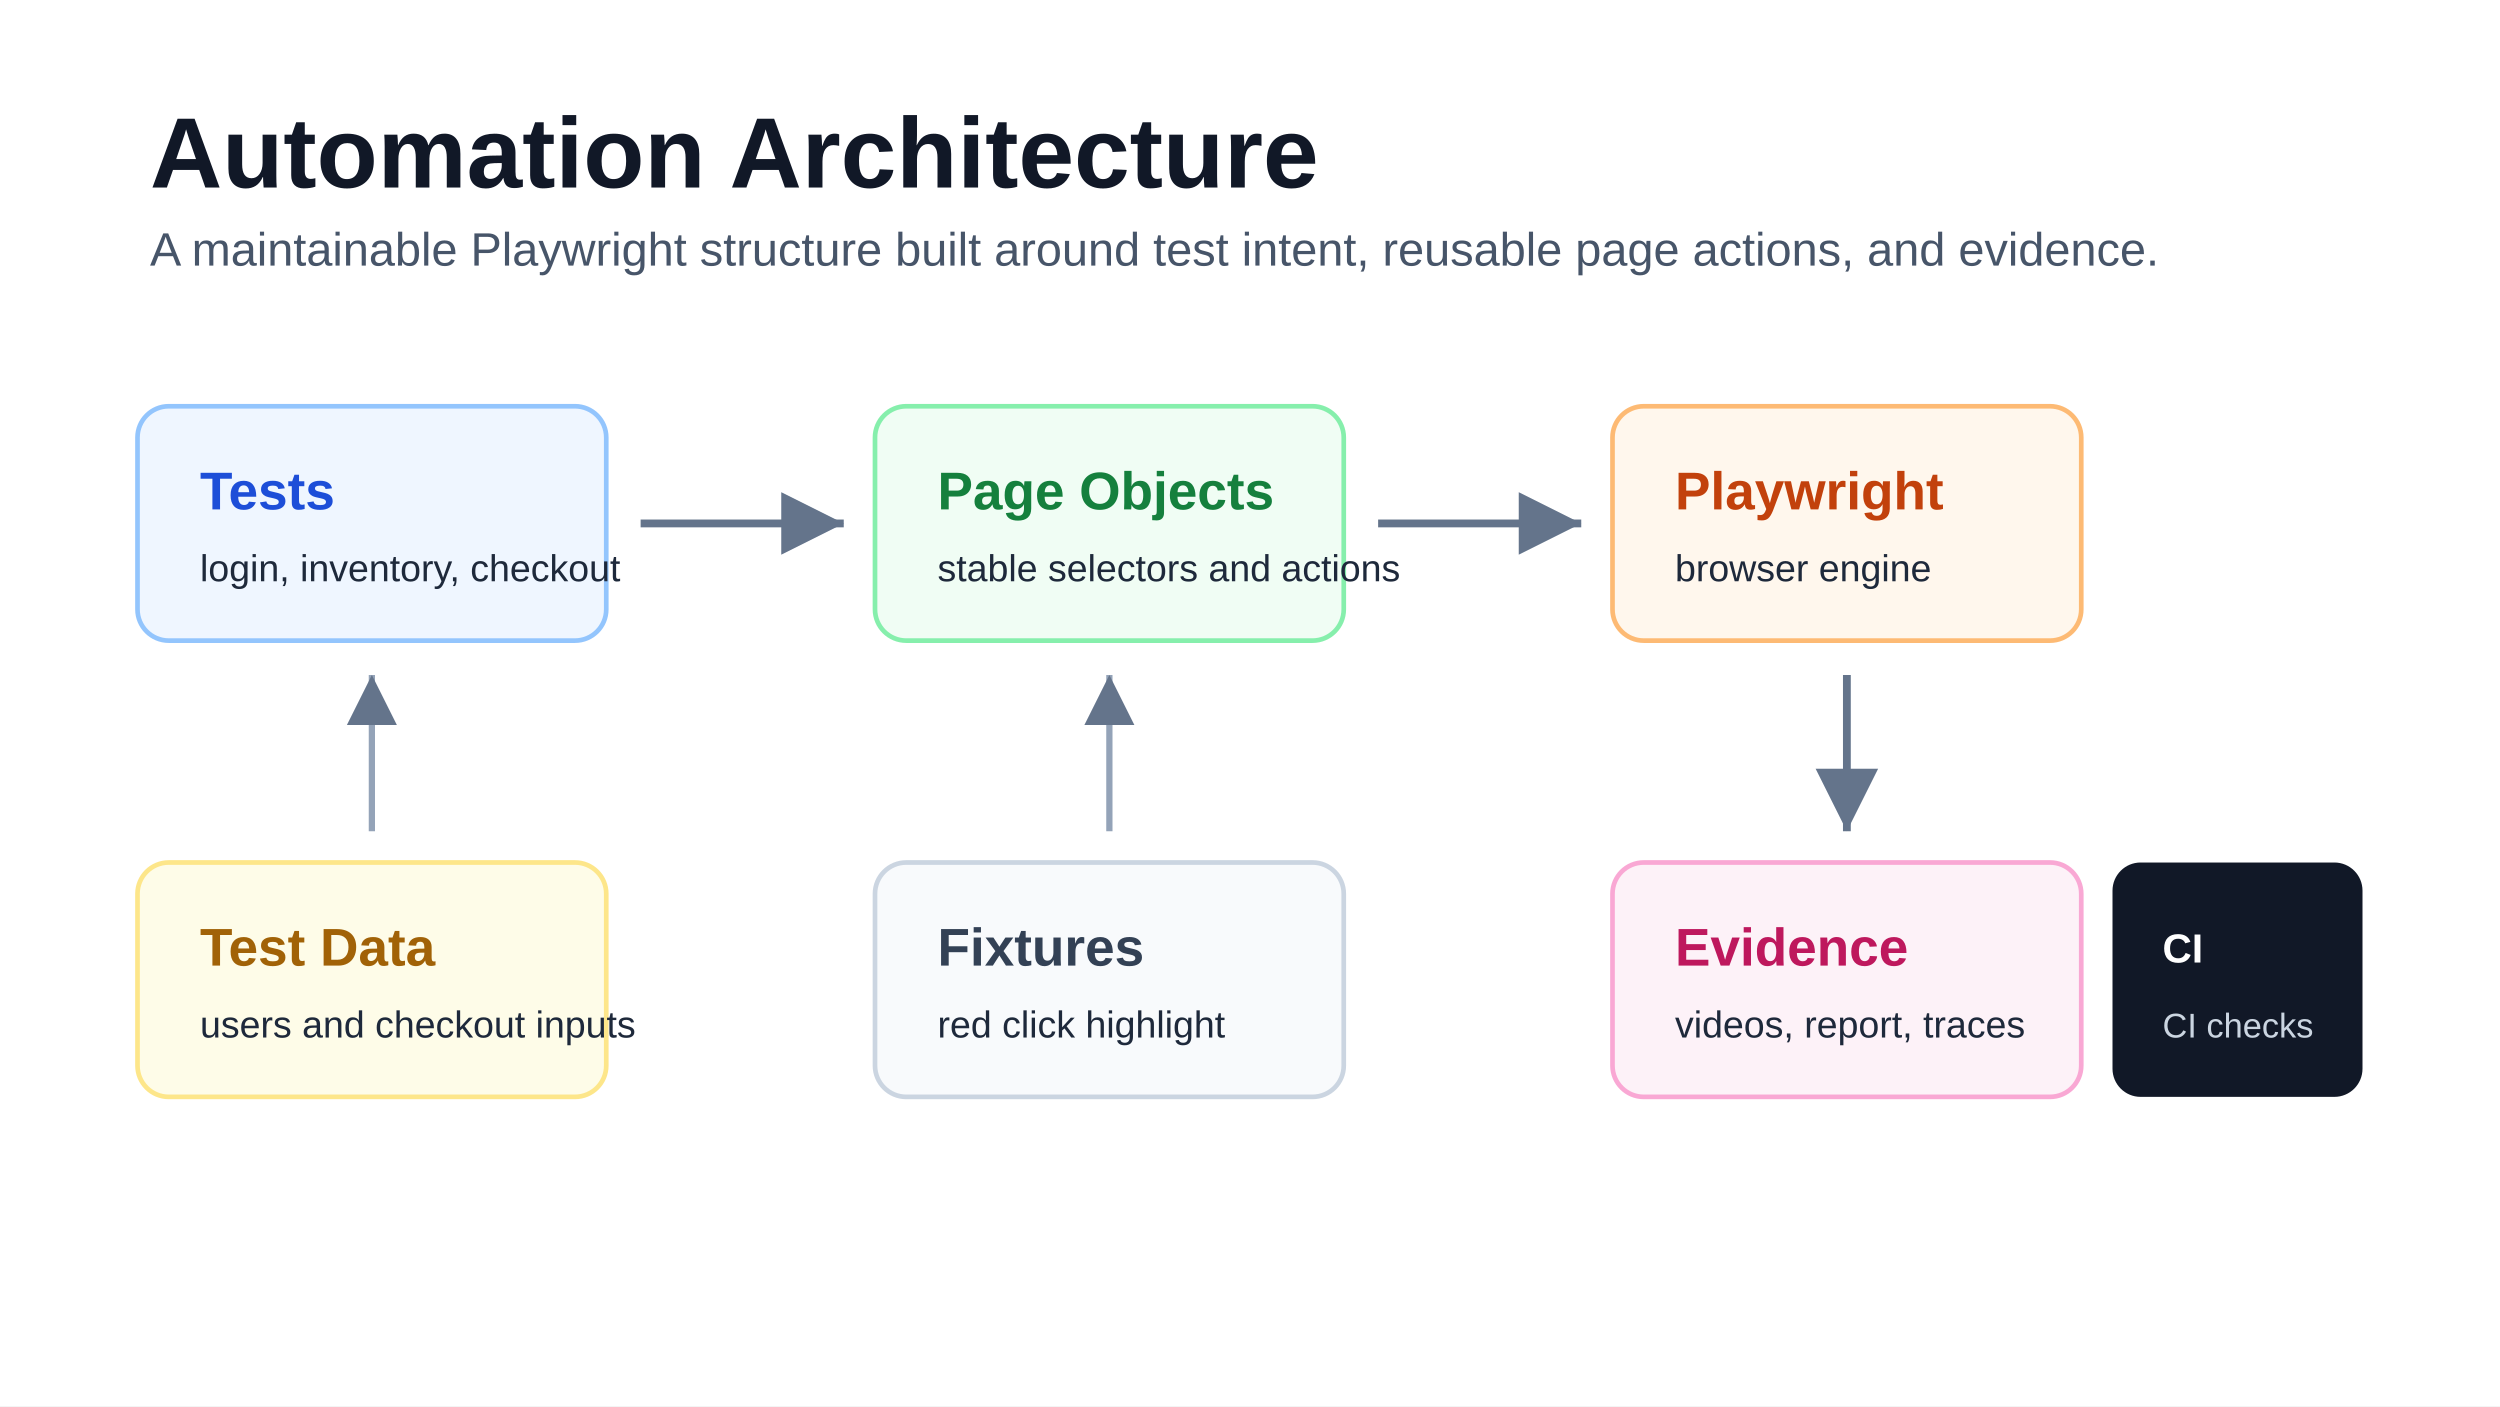
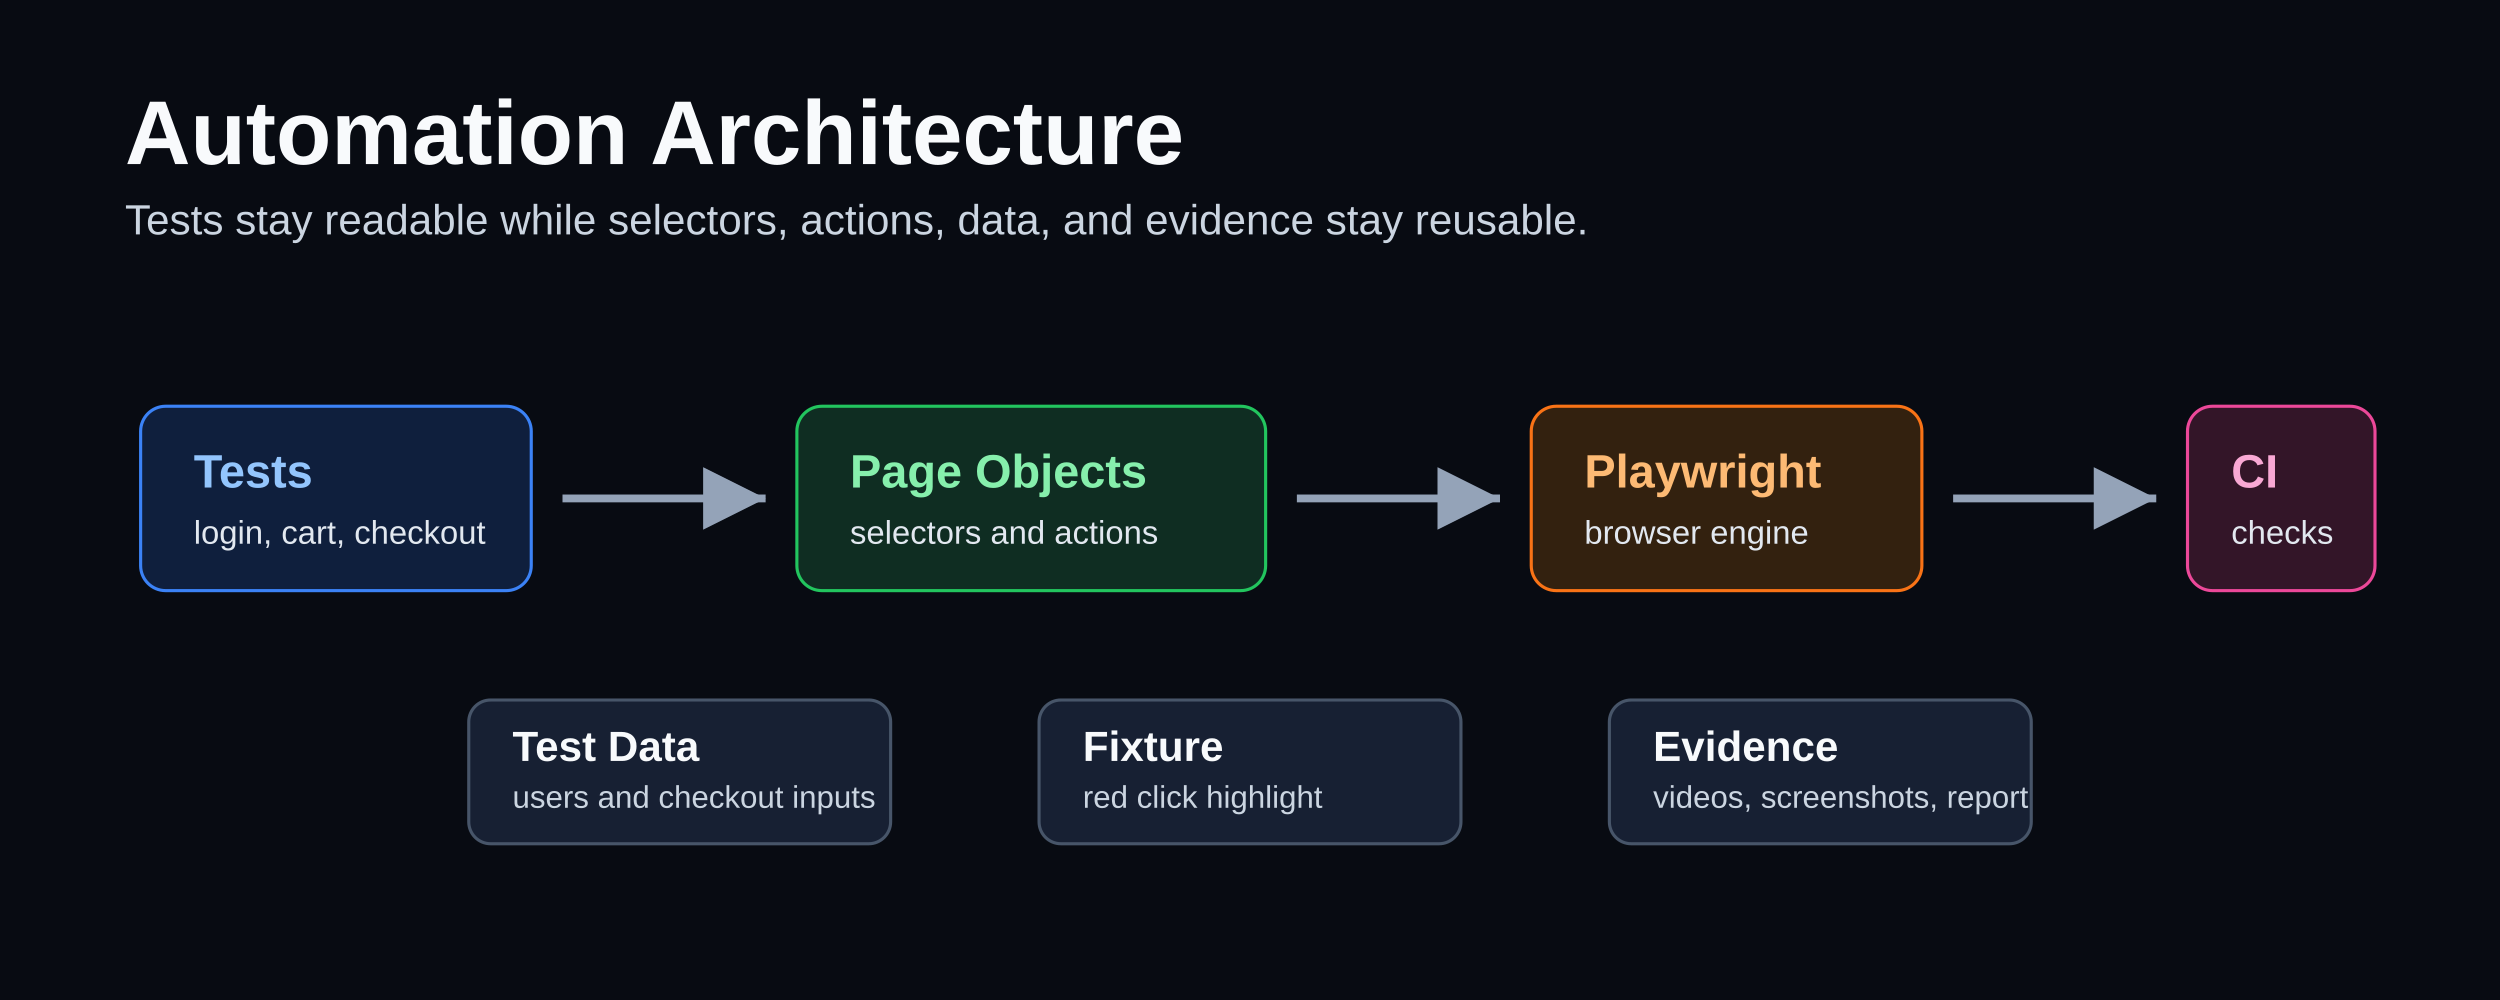
- <svg xmlns="http://www.w3.org/2000/svg" width="1600" height="900" viewBox="0 0 1600 900">
-   <rect width="1600" height="900" fill="#ffffff" />
-   <text x="96" y="120" font-family="Segoe UI, Arial, sans-serif" font-size="64" font-weight="800" fill="#111827">
+ <svg xmlns="http://www.w3.org/2000/svg" width="1600" height="640" viewBox="0 0 1600 640">
+   <rect width="1600" height="640" fill="#080b12" />
+   <text x="80" y="105" font-family="Segoe UI, Arial, sans-serif" font-size="58" font-weight="800" fill="#f8fafc">
    Automation Architecture
  </text>
-   <text x="96" y="170" font-family="Segoe UI, Arial, sans-serif" font-size="30" fill="#475569">
-     A maintainable Playwright structure built around test intent, reusable page actions, and evidence.
+   <text x="80" y="150" font-family="Segoe UI, Arial, sans-serif" font-size="27" fill="#cbd5e1">
+     Tests stay readable while selectors, actions, data, and evidence stay reusable.
  </text>
  <defs>
    <marker id="arrow" markerWidth="12" markerHeight="12" refX="10" refY="6" orient="auto">
-       <path d="M2,2 L10,6 L2,10 Z" fill="#64748b" />
+       <path d="M2,2 L10,6 L2,10 Z" fill="#94a3b8" />
    </marker>
  </defs>
-   <g transform="translate(88 260)">
-     <rect width="300" height="150" rx="20" fill="#eff6ff" stroke="#93c5fd" stroke-width="3" />
-     <text x="40" y="66" font-family="Segoe UI, Arial, sans-serif" font-size="34" font-weight="800" fill="#1d4ed8">Tests</text>
-     <text x="40" y="112" font-family="Segoe UI, Arial, sans-serif" font-size="24" fill="#1e293b">login, inventory, checkout</text>
+   <g transform="translate(90 260)">
+     <rect width="250" height="118" rx="16" fill="#0f1f3d" stroke="#3b82f6" stroke-width="2" />
+     <text x="34" y="52" font-family="Segoe UI, Arial, sans-serif" font-size="30" font-weight="800" fill="#93c5fd">Tests</text>
+     <text x="34" y="88" font-family="Segoe UI, Arial, sans-serif" font-size="21" fill="#e2e8f0">login, cart, checkout</text>
  </g>
-   <line x1="410" y1="335" x2="540" y2="335" stroke="#64748b" stroke-width="5" marker-end="url(#arrow)" />
-   <g transform="translate(560 260)">
-     <rect width="300" height="150" rx="20" fill="#f0fdf4" stroke="#86efac" stroke-width="3" />
-     <text x="40" y="66" font-family="Segoe UI, Arial, sans-serif" font-size="34" font-weight="800" fill="#15803d">Page Objects</text>
-     <text x="40" y="112" font-family="Segoe UI, Arial, sans-serif" font-size="24" fill="#1e293b">stable selectors and actions</text>
+   <line x1="360" y1="319" x2="490" y2="319" stroke="#94a3b8" stroke-width="5" marker-end="url(#arrow)" />
+   <g transform="translate(510 260)">
+     <rect width="300" height="118" rx="16" fill="#0f2d22" stroke="#22c55e" stroke-width="2" />
+     <text x="34" y="52" font-family="Segoe UI, Arial, sans-serif" font-size="30" font-weight="800" fill="#86efac">Page Objects</text>
+     <text x="34" y="88" font-family="Segoe UI, Arial, sans-serif" font-size="21" fill="#e2e8f0">selectors and actions</text>
  </g>
-   <line x1="882" y1="335" x2="1012" y2="335" stroke="#64748b" stroke-width="5" marker-end="url(#arrow)" />
-   <g transform="translate(1032 260)">
-     <rect width="300" height="150" rx="20" fill="#fff7ed" stroke="#fdba74" stroke-width="3" />
-     <text x="40" y="66" font-family="Segoe UI, Arial, sans-serif" font-size="34" font-weight="800" fill="#c2410c">Playwright</text>
-     <text x="40" y="112" font-family="Segoe UI, Arial, sans-serif" font-size="24" fill="#1e293b">browser engine</text>
+   <line x1="830" y1="319" x2="960" y2="319" stroke="#94a3b8" stroke-width="5" marker-end="url(#arrow)" />
+   <g transform="translate(980 260)">
+     <rect width="250" height="118" rx="16" fill="#33210f" stroke="#f97316" stroke-width="2" />
+     <text x="34" y="52" font-family="Segoe UI, Arial, sans-serif" font-size="30" font-weight="800" fill="#fdba74">Playwright</text>
+     <text x="34" y="88" font-family="Segoe UI, Arial, sans-serif" font-size="21" fill="#e2e8f0">browser engine</text>
  </g>
-   <line x1="1182" y1="432" x2="1182" y2="532" stroke="#64748b" stroke-width="5" marker-end="url(#arrow)" />
-   <g transform="translate(1032 552)">
-     <rect width="300" height="150" rx="20" fill="#fdf2f8" stroke="#f9a8d4" stroke-width="3" />
-     <text x="40" y="66" font-family="Segoe UI, Arial, sans-serif" font-size="34" font-weight="800" fill="#be185d">Evidence</text>
-     <text x="40" y="112" font-family="Segoe UI, Arial, sans-serif" font-size="24" fill="#1e293b">videos, report, traces</text>
+   <line x1="1250" y1="319" x2="1380" y2="319" stroke="#94a3b8" stroke-width="5" marker-end="url(#arrow)" />
+   <g transform="translate(1400 260)">
+     <rect width="120" height="118" rx="16" fill="#331528" stroke="#ec4899" stroke-width="2" />
+     <text x="28" y="52" font-family="Segoe UI, Arial, sans-serif" font-size="30" font-weight="800" fill="#f9a8d4">CI</text>
+     <text x="28" y="88" font-family="Segoe UI, Arial, sans-serif" font-size="21" fill="#e2e8f0">checks</text>
  </g>
-   <g transform="translate(560 552)">
-     <rect width="300" height="150" rx="20" fill="#f8fafc" stroke="#cbd5e1" stroke-width="3" />
-     <text x="40" y="66" font-family="Segoe UI, Arial, sans-serif" font-size="34" font-weight="800" fill="#334155">Fixtures</text>
-     <text x="40" y="112" font-family="Segoe UI, Arial, sans-serif" font-size="24" fill="#1e293b">red click highlight</text>
+   <g transform="translate(300 448)">
+     <rect width="270" height="92" rx="14" fill="#172033" stroke="#475569" stroke-width="2" />
+     <text x="28" y="39" font-family="Segoe UI, Arial, sans-serif" font-size="27" font-weight="800" fill="#f8fafc">Test Data</text>
+     <text x="28" y="69" font-family="Segoe UI, Arial, sans-serif" font-size="20" fill="#cbd5e1">users and checkout inputs</text>
  </g>
-   <g transform="translate(88 552)">
-     <rect width="300" height="150" rx="20" fill="#fefce8" stroke="#fde68a" stroke-width="3" />
-     <text x="40" y="66" font-family="Segoe UI, Arial, sans-serif" font-size="34" font-weight="800" fill="#a16207">Test Data</text>
-     <text x="40" y="112" font-family="Segoe UI, Arial, sans-serif" font-size="24" fill="#1e293b">users and checkout inputs</text>
+   <g transform="translate(665 448)">
+     <rect width="270" height="92" rx="14" fill="#172033" stroke="#475569" stroke-width="2" />
+     <text x="28" y="39" font-family="Segoe UI, Arial, sans-serif" font-size="27" font-weight="800" fill="#f8fafc">Fixture</text>
+     <text x="28" y="69" font-family="Segoe UI, Arial, sans-serif" font-size="20" fill="#cbd5e1">red click highlight</text>
  </g>
-   <line x1="238" y1="532" x2="238" y2="432" stroke="#94a3b8" stroke-width="4" marker-end="url(#arrow)" />
-   <line x1="710" y1="532" x2="710" y2="432" stroke="#94a3b8" stroke-width="4" marker-end="url(#arrow)" />
-   <g transform="translate(1352 552)">
-     <rect width="160" height="150" rx="18" fill="#111827" />
-     <text x="32" y="64" font-family="Segoe UI, Arial, sans-serif" font-size="26" font-weight="800" fill="#ffffff">CI</text>
-     <text x="32" y="112" font-family="Segoe UI, Arial, sans-serif" font-size="22" fill="#cbd5e1">CI checks</text>
+   <g transform="translate(1030 448)">
+     <rect width="270" height="92" rx="14" fill="#172033" stroke="#475569" stroke-width="2" />
+     <text x="28" y="39" font-family="Segoe UI, Arial, sans-serif" font-size="27" font-weight="800" fill="#f8fafc">Evidence</text>
+     <text x="28" y="69" font-family="Segoe UI, Arial, sans-serif" font-size="20" fill="#cbd5e1">videos, screenshots, report</text>
  </g>
</svg>
